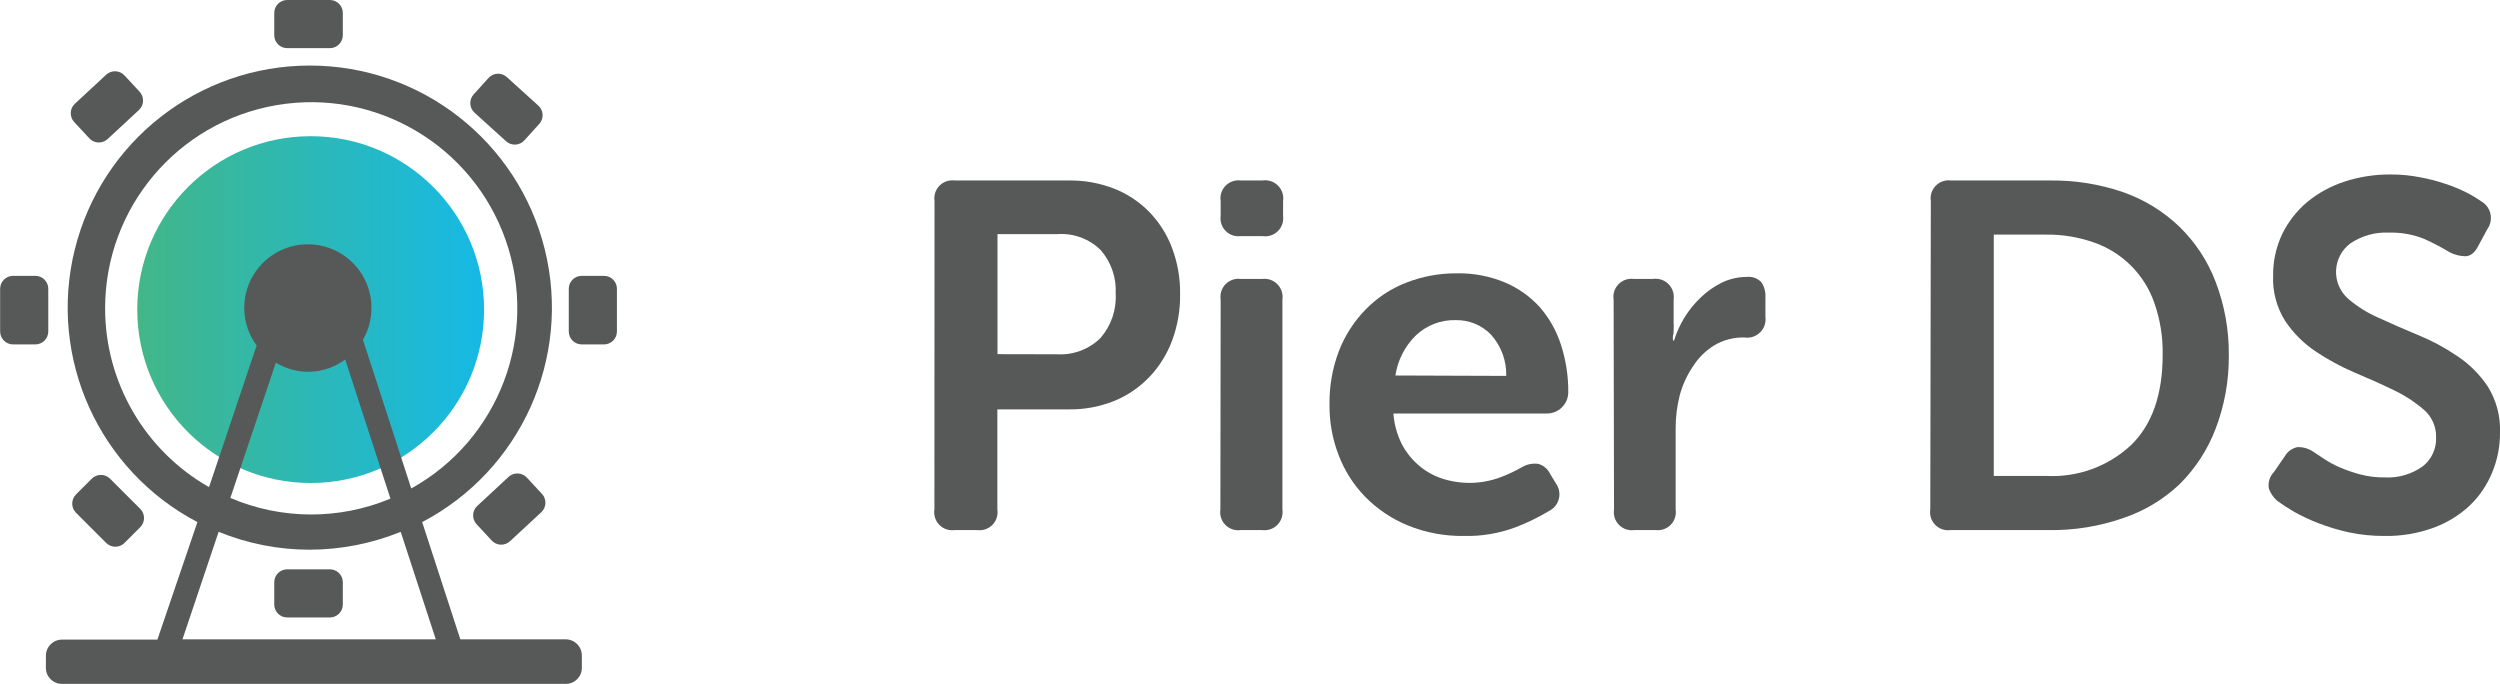
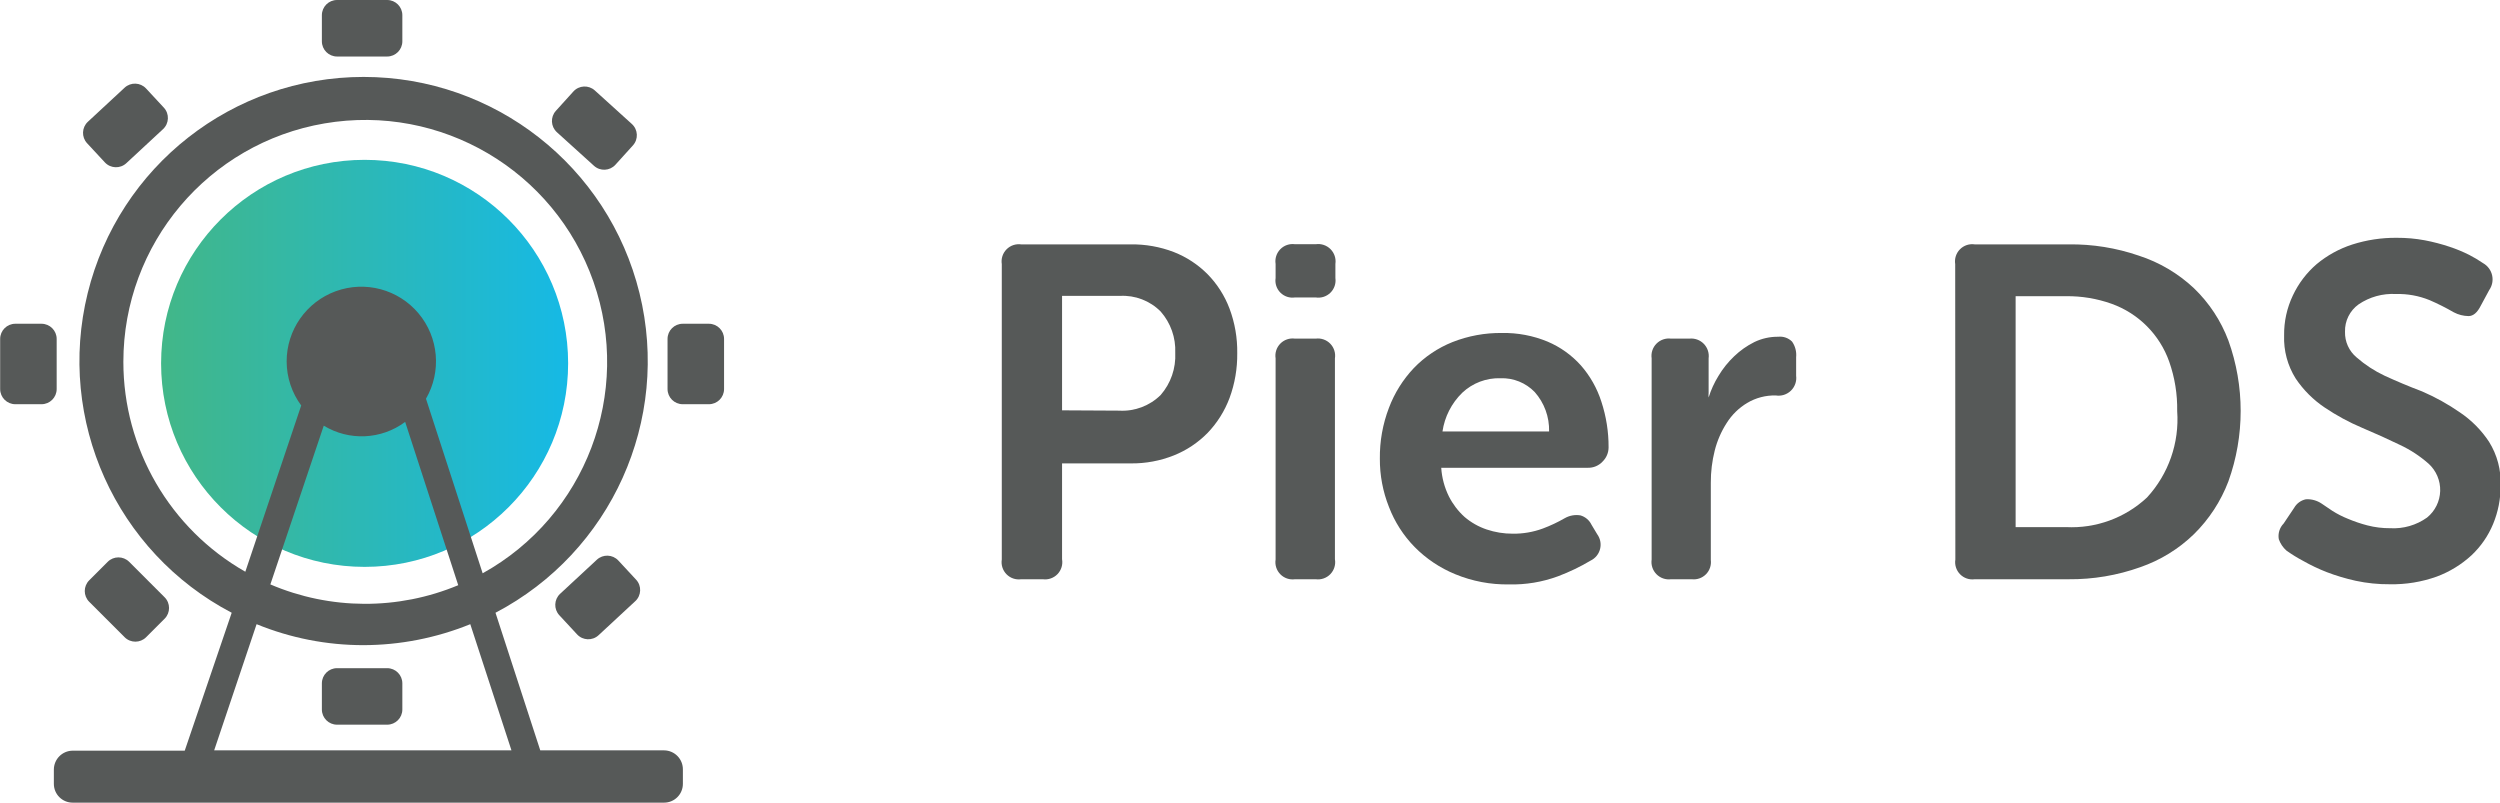
- <svg xmlns="http://www.w3.org/2000/svg" id="Layer_1" data-name="Layer 1" viewBox="0 0 187.42 51.25">
+ <svg xmlns="http://www.w3.org/2000/svg" id="Layer_1" data-name="Layer 1" viewBox="0 0 159.69 51.25">
  <defs>
    <style>.cls-1{fill:url(#linear-gradient);}.cls-2{fill:#565958;}</style>
    <linearGradient id="linear-gradient" x1="10.29" y1="23.21" x2="36.28" y2="23.21" gradientUnits="userSpaceOnUse">
      <stop offset="0" stop-color="#42b788" />
      <stop offset="1" stop-color="#16b9e5" />
    </linearGradient>
  </defs>
  <circle class="cls-1" cx="23.29" cy="23.21" r="13" />
  <rect class="cls-2" x="20.56" width="5.14" height="3.61" rx="0.97" />
  <rect class="cls-2" x="20.56" y="42.68" width="5.14" height="3.61" rx="0.97" />
  <rect class="cls-2" x="79.74" y="37.44" width="5.14" height="3.61" rx="0.97" transform="translate(83.69 -59.06) rotate(90)" />
  <rect class="cls-2" x="37.1" y="37.44" width="5.14" height="3.61" rx="0.97" transform="translate(41.06 -16.42) rotate(90)" />
  <rect class="cls-2" x="43.32" y="22.21" width="5.14" height="3.61" rx="0.97" transform="translate(57.99 -5.59) rotate(137.15)" />
  <rect class="cls-2" x="73.46" y="52.35" width="5.14" height="3.61" rx="0.97" transform="translate(130.75 26.16) rotate(137.15)" />
  <rect class="cls-2" x="73.63" y="22.33" width="5.14" height="3.61" rx="0.97" transform="matrix(0.74, 0.67, -0.67, 0.74, -2.25, -60.73)" />
  <rect class="cls-2" x="43.4" y="52.5" width="5.14" height="3.61" rx="0.97" transform="translate(14 -32.61) rotate(45)" />
  <path class="cls-2" d="M80.28,63.93H72.37l-2.86-8.79a18.15,18.15,0,1,0-16.85,0l-3,8.81H42.5a1.21,1.21,0,0,0-1.2,1.21v.91a1.2,1.2,0,0,0,1.2,1.2H80.28a1.2,1.2,0,0,0,1.2-1.2v-.91A1.21,1.21,0,0,0,80.28,63.93ZM45.74,39.11A15.45,15.45,0,1,1,68.69,52.62L65.07,41.47a4.77,4.77,0,1,0-8.9-2.38,4.74,4.74,0,0,0,.93,2.81L53.53,52.52A15.43,15.43,0,0,1,45.74,39.11Zm12.8,4.08a4.65,4.65,0,0,0,5.2-.24l3.39,10.43a15.42,15.42,0,0,1-12-.05Zm-7,20.74,2.71-8.06a18,18,0,0,0,6.82,1.34,18.23,18.23,0,0,0,6.83-1.34l2.63,8.06Z" transform="translate(-37.86 -16)" />
-   <path class="cls-2" d="M107.92,31.08a1.35,1.35,0,0,1,1.51-1.55H118a9,9,0,0,1,3.38.61A7.53,7.53,0,0,1,124,31.87a7.85,7.85,0,0,1,1.72,2.7,9.47,9.47,0,0,1,.61,3.49,9.6,9.6,0,0,1-.61,3.5A8,8,0,0,1,124,44.29a7.65,7.65,0,0,1-2.64,1.78,8.81,8.81,0,0,1-3.38.62h-5.35v7.5a1.35,1.35,0,0,1-1.51,1.55h-1.7a1.35,1.35,0,0,1-1.51-1.55Zm9.19,11.48a4.27,4.27,0,0,0,3.25-1.22A4.66,4.66,0,0,0,121.5,38a4.59,4.59,0,0,0-1.12-3.25,4.19,4.19,0,0,0-3.2-1.2h-4.54v9Z" transform="translate(-37.86 -16)" />
-   <path class="cls-2" d="M130.88,33.7a1.34,1.34,0,0,1-1.51-1.51V31.08a1.35,1.35,0,0,1,1.51-1.55h1.62a1.36,1.36,0,0,1,1.55,1.55v1.11a1.35,1.35,0,0,1-1.55,1.51Z" transform="translate(-37.86 -16)" />
-   <path class="cls-2" d="M129.37,38.46a1.35,1.35,0,0,1,1.51-1.55h1.62A1.36,1.36,0,0,1,134,38.46V54.19a1.36,1.36,0,0,1-1.52,1.55h-1.62a1.35,1.35,0,0,1-1.51-1.55Z" transform="translate(-37.86 -16)" />
-   <path class="cls-2" d="M137.53,46.33a10.85,10.85,0,0,1,.7-4,9.22,9.22,0,0,1,2-3.12,8.6,8.6,0,0,1,3-2,10.23,10.23,0,0,1,3.88-.72,8.93,8.93,0,0,1,3.56.68A7.4,7.4,0,0,1,153.27,39a8,8,0,0,1,1.61,2.84,11.24,11.24,0,0,1,.55,3.58A1.6,1.6,0,0,1,153.81,47H142.32a6.1,6.1,0,0,0,.61,2.25,5.34,5.34,0,0,0,1.26,1.61,5.16,5.16,0,0,0,1.73,1,6.65,6.65,0,0,0,4.4-.07A11.24,11.24,0,0,0,152,51a1.85,1.85,0,0,1,1.2-.22,1.38,1.38,0,0,1,.86.73l.45.74A1.39,1.39,0,0,1,154,54.3a16,16,0,0,1-2.55,1.24,10.36,10.36,0,0,1-3.84.64,10.74,10.74,0,0,1-4.21-.79,9.57,9.57,0,0,1-3.19-2.14,9.18,9.18,0,0,1-2-3.14A10.23,10.23,0,0,1,137.53,46.33Zm13.25-2.15a4.47,4.47,0,0,0-1.13-3.08A3.57,3.57,0,0,0,147,40a4.16,4.16,0,0,0-3,1.15,5.3,5.3,0,0,0-1.53,3Z" transform="translate(-37.86 -16)" />
-   <path class="cls-2" d="M158.83,38.46a1.35,1.35,0,0,1,1.51-1.55h1.44a1.37,1.37,0,0,1,1.55,1.55v1.77a4.1,4.1,0,0,1,0,.52c0,.15,0,.28-.05.41a1.5,1.5,0,0,0,0,.37h.08a7.52,7.52,0,0,1,2-3.23,6.28,6.28,0,0,1,1.58-1.11,4.27,4.27,0,0,1,1.87-.43,1.32,1.32,0,0,1,1.09.39,1.82,1.82,0,0,1,.31,1.16v1.44a1.38,1.38,0,0,1-1.58,1.55,4.25,4.25,0,0,0-2.26.59,5,5,0,0,0-1.58,1.56,7.22,7.22,0,0,0-1,2.17,10,10,0,0,0-.31,2.51v6.06A1.35,1.35,0,0,1,162,55.74h-1.63a1.35,1.35,0,0,1-1.51-1.55Z" transform="translate(-37.86 -16)" />
-   <path class="cls-2" d="M182.61,31.08a1.35,1.35,0,0,1,1.51-1.55h7.42a16.23,16.23,0,0,1,5.5.88A11.68,11.68,0,0,1,201.25,33a11.41,11.41,0,0,1,2.7,4.1,15,15,0,0,1,1,5.54,15,15,0,0,1-1,5.53,11.75,11.75,0,0,1-2.7,4.14A11.47,11.47,0,0,1,197,54.85a16.23,16.23,0,0,1-5.5.89h-7.42a1.35,1.35,0,0,1-1.51-1.55Zm8.67,20.6a8.65,8.65,0,0,0,6.35-2.32c1.58-1.54,2.36-3.8,2.36-6.76a11.09,11.09,0,0,0-.62-3.88,7.33,7.33,0,0,0-4.53-4.54,10.3,10.3,0,0,0-3.56-.59h-3.95V51.68Z" transform="translate(-37.86 -16)" />
-   <path class="cls-2" d="M208.56,53.53a2.19,2.19,0,0,1-.61-.91,1.42,1.42,0,0,1,.39-1.24l.81-1.18a1.42,1.42,0,0,1,.94-.68,2,2,0,0,1,1.2.35l.83.55a7.18,7.18,0,0,0,1.18.63,10.8,10.8,0,0,0,1.52.52,6.81,6.81,0,0,0,1.79.22,4.51,4.51,0,0,0,2.88-.83,2.63,2.63,0,0,0,1-2.16,2.66,2.66,0,0,0-.9-2.07,10.24,10.24,0,0,0-2.27-1.48q-1.36-.66-2.94-1.32a17.9,17.9,0,0,1-2.93-1.59,8.31,8.31,0,0,1-2.27-2.27,5.9,5.9,0,0,1-.91-3.38,7.16,7.16,0,0,1,.68-3.14,7.42,7.42,0,0,1,1.87-2.4,8.56,8.56,0,0,1,2.79-1.53,10.87,10.87,0,0,1,3.49-.54,11.14,11.14,0,0,1,2.19.21,13.39,13.39,0,0,1,1.92.5,10.82,10.82,0,0,1,1.55.64,8.44,8.44,0,0,1,1.09.65,1.44,1.44,0,0,1,.48,2.1l-.66,1.22q-.4.81-1,.81a2.68,2.68,0,0,1-1.15-.29,17.58,17.58,0,0,0-1.9-1,6.49,6.49,0,0,0-2.64-.48,4.75,4.75,0,0,0-2.92.81,2.67,2.67,0,0,0-.16,4.15,9,9,0,0,0,2.27,1.42c.91.42,1.89.85,2.93,1.28a15.9,15.9,0,0,1,2.94,1.57A8.12,8.12,0,0,1,224.38,45a6.1,6.1,0,0,1,.9,3.43,7.66,7.66,0,0,1-.59,3A7.16,7.16,0,0,1,223,53.91a8,8,0,0,1-2.72,1.66,10.2,10.2,0,0,1-3.67.61,12.62,12.62,0,0,1-2.66-.27,15.91,15.91,0,0,1-2.29-.69,14.3,14.3,0,0,1-1.83-.86A13.49,13.49,0,0,1,208.56,53.53Z" transform="translate(-37.86 -16)" />
+   <path class="cls-2" d="M101.85,32.87a1.1,1.1,0,0,1,1.24-1.26h7a7.39,7.39,0,0,1,2.75.49A6.25,6.25,0,0,1,115,33.52a6.33,6.33,0,0,1,1.4,2.2,7.8,7.8,0,0,1,.49,2.84,8,8,0,0,1-.49,2.86,6.55,6.55,0,0,1-1.4,2.23,6.3,6.3,0,0,1-2.16,1.44,7.2,7.2,0,0,1-2.75.51H105.7v6.12A1.1,1.1,0,0,1,104.47,53h-1.38a1.1,1.1,0,0,1-1.24-1.26Zm7.5,9.36a3.48,3.48,0,0,0,2.65-1,3.81,3.81,0,0,0,.93-2.69A3.75,3.75,0,0,0,112,35.9a3.4,3.4,0,0,0-2.6-1H105.7v7.31Z" transform="translate(-37.86 -16)" />
+   <path class="cls-2" d="M120.58,35a1.09,1.09,0,0,1-1.24-1.24v-.9a1.1,1.1,0,0,1,1.24-1.26h1.32a1.11,1.11,0,0,1,1.26,1.26v.9A1.1,1.1,0,0,1,121.9,35Z" transform="translate(-37.86 -16)" />
+   <path class="cls-2" d="M119.34,38.89a1.1,1.1,0,0,1,1.24-1.26h1.32a1.1,1.1,0,0,1,1.23,1.26V51.72A1.1,1.1,0,0,1,121.9,53h-1.32a1.1,1.1,0,0,1-1.24-1.26Z" transform="translate(-37.86 -16)" />
+   <path class="cls-2" d="M126,45.3a8.78,8.78,0,0,1,.58-3.25,7.6,7.6,0,0,1,1.59-2.54,7.08,7.08,0,0,1,2.47-1.66,8.34,8.34,0,0,1,3.16-.58,7.26,7.26,0,0,1,2.91.55,6,6,0,0,1,2.13,1.52,6.52,6.52,0,0,1,1.31,2.32,9.21,9.21,0,0,1,.46,2.92,1.27,1.27,0,0,1-.38.9,1.24,1.24,0,0,1-.95.4h-9.36a4.83,4.83,0,0,0,.49,1.83,4.5,4.5,0,0,0,1,1.31,4.27,4.27,0,0,0,1.41.8,5.17,5.17,0,0,0,1.67.27,5.34,5.34,0,0,0,1.92-.33,9.31,9.31,0,0,0,1.4-.66,1.52,1.52,0,0,1,1-.18,1.13,1.13,0,0,1,.71.6l.36.6a1.13,1.13,0,0,1-.42,1.69,13.1,13.1,0,0,1-2.08,1,8.44,8.44,0,0,1-3.13.52,8.63,8.63,0,0,1-3.43-.65,7.81,7.81,0,0,1-2.6-1.74,7.49,7.49,0,0,1-1.64-2.56A8.2,8.2,0,0,1,126,45.3Zm10.81-1.74a3.66,3.66,0,0,0-.92-2.52,2.9,2.9,0,0,0-2.18-.88,3.41,3.41,0,0,0-2.45.93A4.33,4.33,0,0,0,130,43.56Z" transform="translate(-37.86 -16)" />
+   <path class="cls-2" d="M143.36,38.89a1.11,1.11,0,0,1,1.24-1.26h1.17A1.12,1.12,0,0,1,147,38.89v1.45c0,.16,0,.3,0,.42a3,3,0,0,1,0,.33,1.53,1.53,0,0,0,0,.3H147a6,6,0,0,1,.63-1.38,5.83,5.83,0,0,1,1-1.25,5.21,5.21,0,0,1,1.29-.91,3.42,3.42,0,0,1,1.52-.34,1.09,1.09,0,0,1,.89.31,1.49,1.49,0,0,1,.26,1V40a1.13,1.13,0,0,1-1.3,1.26,3.42,3.42,0,0,0-1.83.48,3.94,3.94,0,0,0-1.3,1.27,5.9,5.9,0,0,0-.77,1.77,8.22,8.22,0,0,0-.25,2.05v4.94A1.1,1.1,0,0,1,145.92,53H144.6a1.11,1.11,0,0,1-1.24-1.26Z" transform="translate(-37.86 -16)" />
+   <path class="cls-2" d="M162.75,32.87A1.1,1.1,0,0,1,164,31.61h6a13.24,13.24,0,0,1,4.48.72A9.35,9.35,0,0,1,178,34.41a9.06,9.06,0,0,1,2.2,3.34,13.3,13.3,0,0,1,0,9,9.43,9.43,0,0,1-2.2,3.37,9.27,9.27,0,0,1-3.43,2.11A13.24,13.24,0,0,1,170,53h-6a1.1,1.1,0,0,1-1.24-1.26Zm7.08,16.8A7.06,7.06,0,0,0,175,47.78a7.37,7.37,0,0,0,1.93-5.52,9.07,9.07,0,0,0-.51-3.16,6.08,6.08,0,0,0-3.69-3.7,8.36,8.36,0,0,0-2.9-.48h-3.22V49.67Z" transform="translate(-37.86 -16)" />
+   <path class="cls-2" d="M183.91,51.17a1.72,1.72,0,0,1-.49-.73,1.15,1.15,0,0,1,.31-1l.67-1a1.13,1.13,0,0,1,.76-.55,1.64,1.64,0,0,1,1,.28l.68.46a6.09,6.09,0,0,0,1,.51,9,9,0,0,0,1.24.42,5.67,5.67,0,0,0,1.46.18,3.69,3.69,0,0,0,2.35-.68,2.27,2.27,0,0,0,.1-3.44,7.69,7.69,0,0,0-1.85-1.21c-.74-.36-1.54-.72-2.39-1.08a14.18,14.18,0,0,1-2.4-1.3,6.79,6.79,0,0,1-1.85-1.85,4.84,4.84,0,0,1-.74-2.75,5.76,5.76,0,0,1,.56-2.56,6,6,0,0,1,1.52-2,6.84,6.84,0,0,1,2.27-1.25,9.05,9.05,0,0,1,2.85-.43,9.46,9.46,0,0,1,1.79.16,12.34,12.34,0,0,1,1.57.41,9.39,9.39,0,0,1,1.26.52,8.35,8.35,0,0,1,.89.53,1.19,1.19,0,0,1,.39,1.72l-.54,1q-.33.66-.78.66a2.08,2.08,0,0,1-.94-.24,14.85,14.85,0,0,0-1.55-.78,5.33,5.33,0,0,0-2.15-.39,3.87,3.87,0,0,0-2.38.66,2.08,2.08,0,0,0-.87,1.75,2.06,2.06,0,0,0,.74,1.64A7.73,7.73,0,0,0,190.18,40c.74.34,1.54.68,2.39,1A14,14,0,0,1,195,42.35a6.72,6.72,0,0,1,1.85,1.87,4.91,4.91,0,0,1,.74,2.8,6.33,6.33,0,0,1-.48,2.45,5.77,5.77,0,0,1-1.38,2,6.76,6.76,0,0,1-2.22,1.36,8.41,8.41,0,0,1-3,.49,10,10,0,0,1-2.17-.22,12.88,12.88,0,0,1-1.87-.56,11.53,11.53,0,0,1-1.49-.71A9.44,9.44,0,0,1,183.91,51.17Z" transform="translate(-37.86 -16)" />
</svg>
